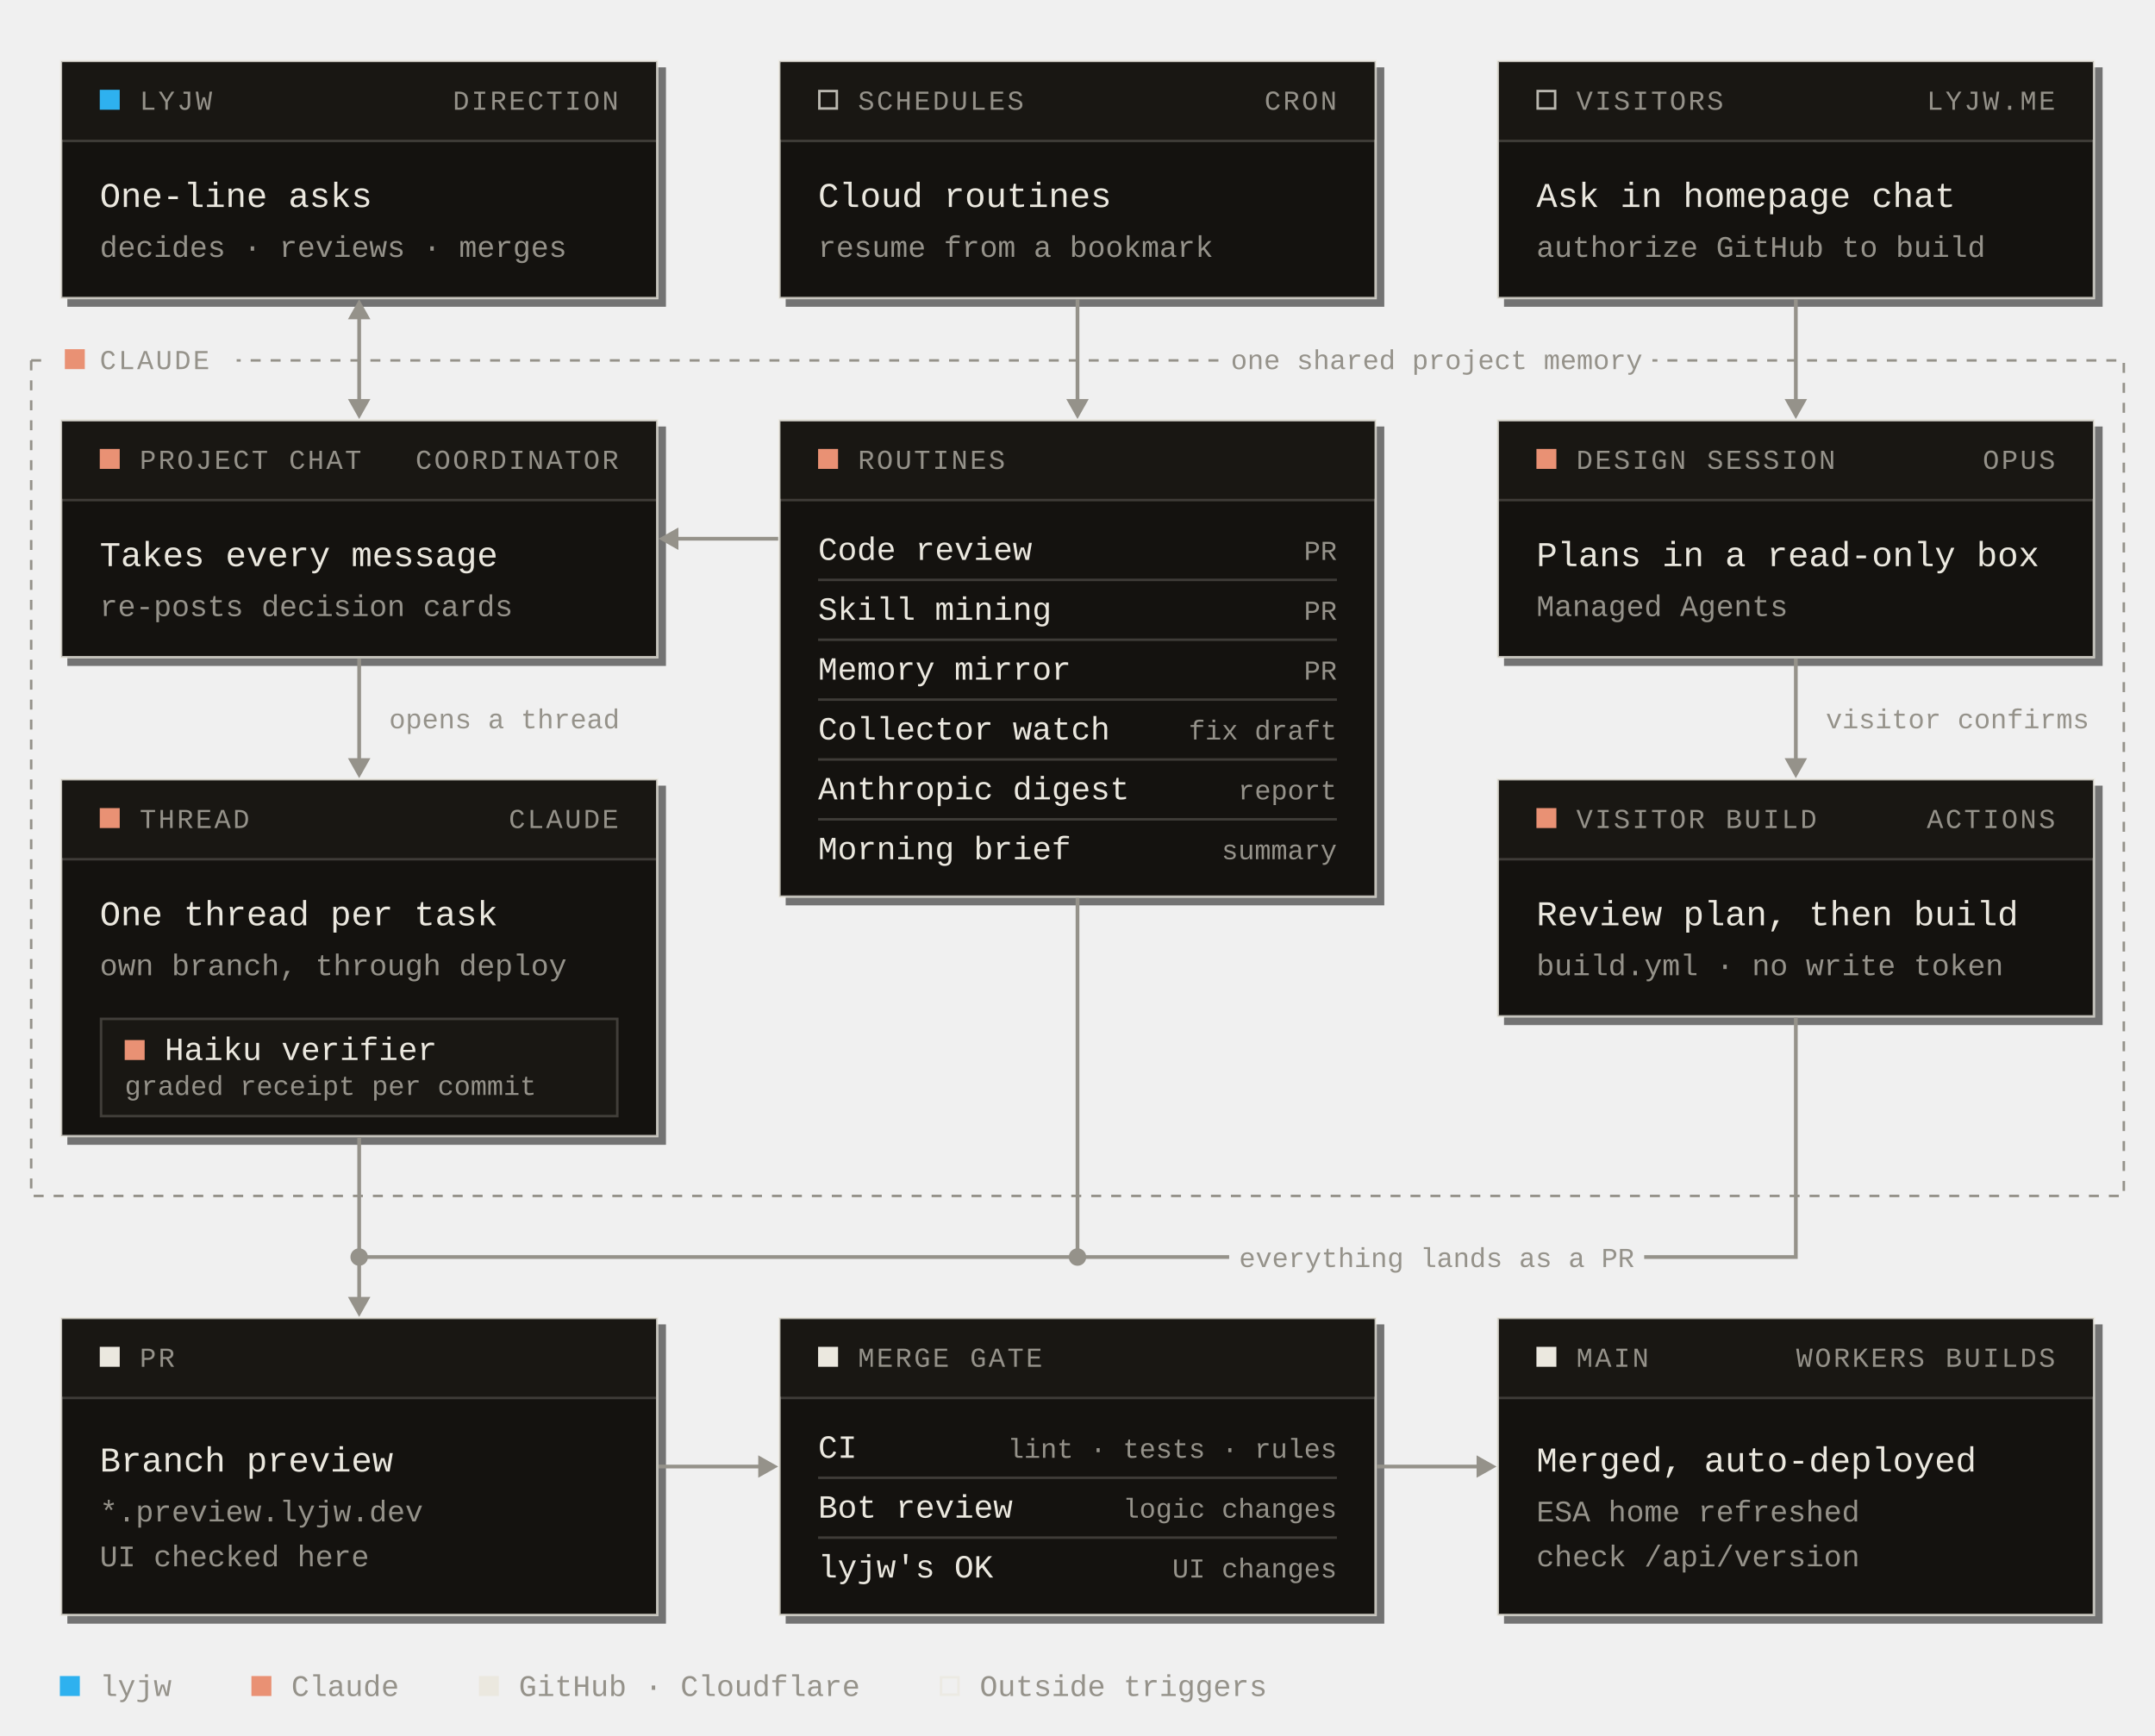
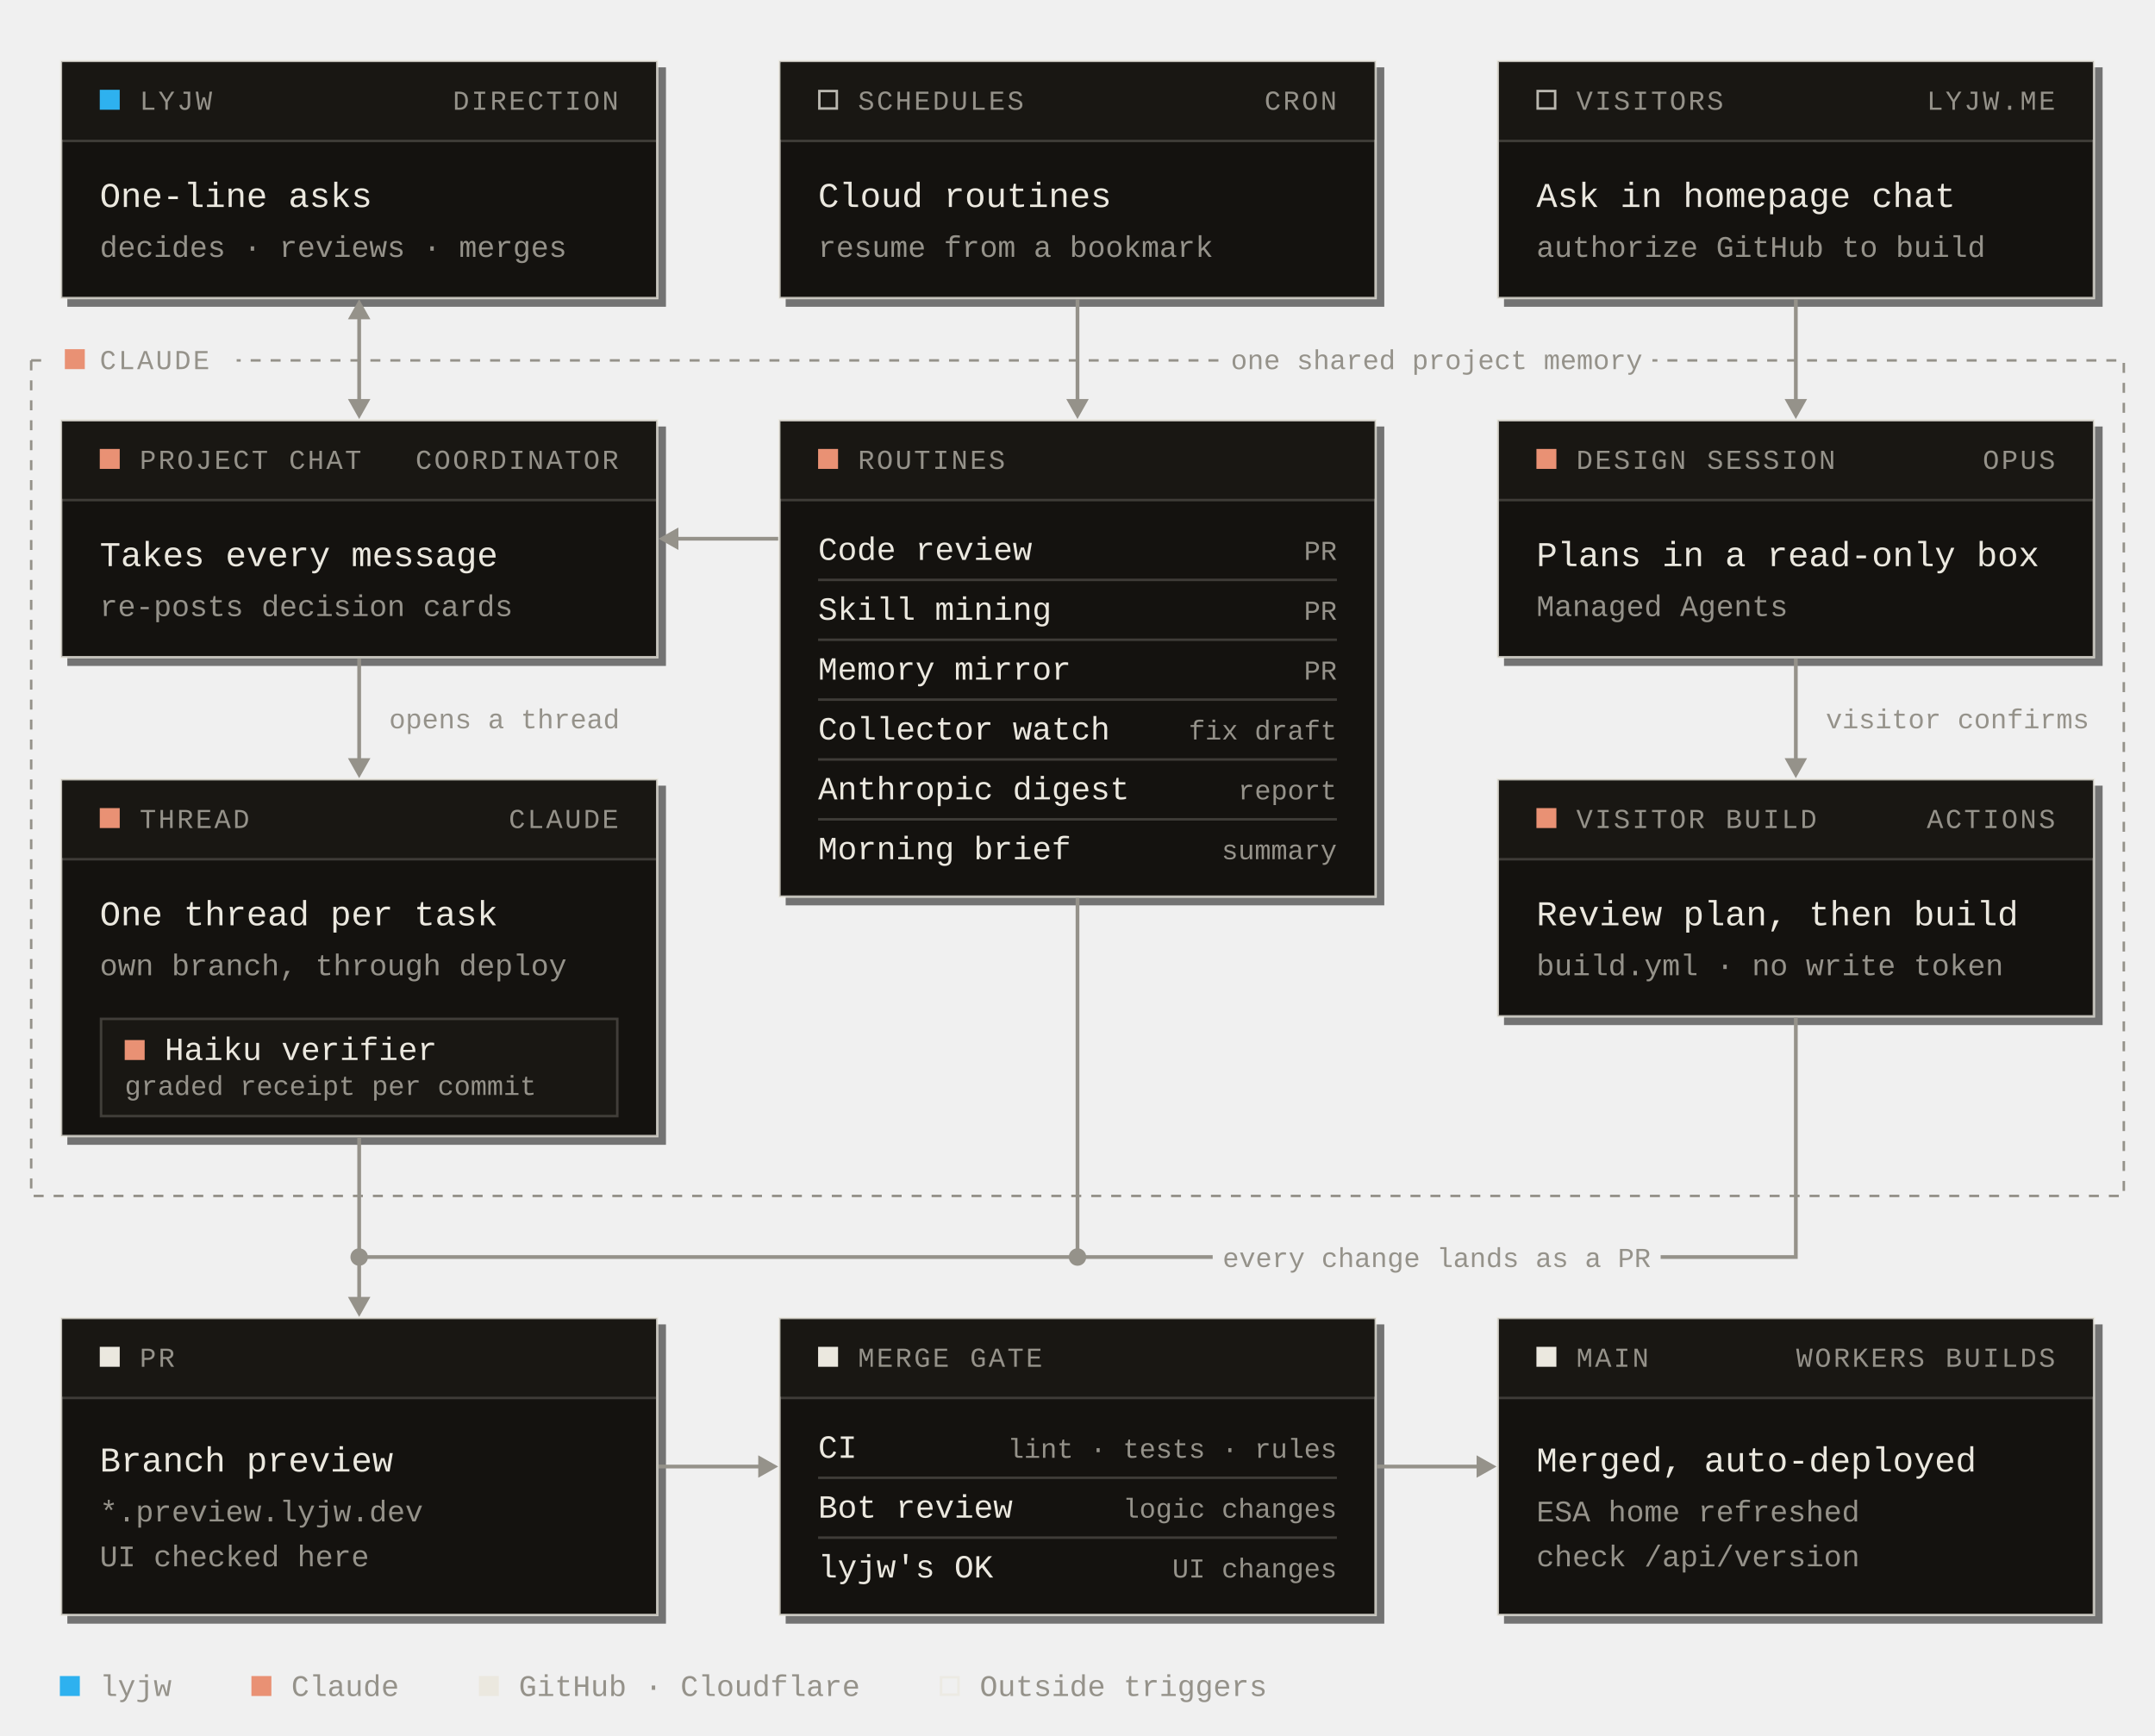
<svg xmlns="http://www.w3.org/2000/svg" viewBox="0 0 864 696" width="864" height="696" role="img" aria-labelledby="title desc">
  <style>text{font-family:'Geist Mono', ui-monospace, SFMono-Regular, 'SF Mono', Menlo, Consolas, 'Liberation Mono', monospace, 'PingFang SC', 'Hiragino Sans GB', 'Noto Sans CJK SC', 'Microsoft YaHei', sans-serif;font-variant-numeric:tabular-nums slashed-zero}.card{fill:#14120f;stroke:#ebe8dfc2}.shadow{fill:#00000085}.head{fill:#191713}.rule{stroke:#ebe8df33}.chip{fill:#191713;stroke:#ebe8df33}.region{fill:none;stroke:#95928a;stroke-dasharray:4 4}.edge{fill:none;stroke:#95928a;stroke-width:1.5}.edge.dash{stroke-dasharray:5 4}.tip{fill:#95928a}.label{font-size:11px;letter-spacing:0.88px;fill:#95928a}.title{font-size:14px;font-weight:500;fill:#ebe8df}.body{font-size:13px;fill:#ebe8df}.cap{font-size:12px;fill:#95928a}.small{font-size:11px;fill:#95928a}.m-worker{fill:#578ff3}.m-do{fill:#5fcc74}.m-store{fill:#a374ef}.m-lyjw{fill:#2eb1ef}.m-claude{fill:#e99174}.m-flow{fill:#ebe8df}.m-outside{fill:none;stroke:#ebe8dfc2}</style>
  <defs>
    <mask id="gaps" maskUnits="userSpaceOnUse" x="0" y="0" width="864" height="696">
      <rect width="864" height="696" fill="#fff" />
      <rect x="20" y="136" width="74.88" height="16" />
      <rect x="152" y="280" width="100.4" height="16" />
      <rect x="728" y="280" width="113.6" height="16" />
-       <rect x="492.8" y="496" width="166.4" height="16" />
+       <rect x="486.2" y="496" width="179.6" height="16" />
      <rect x="489.5" y="136" width="173" height="16" />
    </mask>
  </defs>
  <g mask="url(#gaps)">
    <rect class="region" x="12.5" y="144.5" width="839" height="335" />
  </g>
  <rect class="shadow" x="27" y="27" width="240" height="96" />
  <rect class="card" x="24.5" y="24.5" width="239" height="95" />
  <rect class="head" x="25" y="25" width="238" height="31" />
  <path class="rule" d="M25 56.5H263" />
  <rect class="m-lyjw" x="40" y="36" width="8" height="8" />
  <text class="label" x="56" y="44">LYJW</text>
  <text class="label" x="248" y="44" text-anchor="end">DIRECTION</text>
  <text class="title" x="40" y="83">One-line asks</text>
  <text class="cap" x="40" y="103">decides · reviews · merges</text>
  <rect class="shadow" x="315" y="27" width="240" height="96" />
  <rect class="card" x="312.5" y="24.5" width="239" height="95" />
  <rect class="head" x="313" y="25" width="238" height="31" />
  <path class="rule" d="M313 56.5H551" />
  <rect class="m-outside" x="328.5" y="36.5" width="7" height="7" />
  <text class="label" x="344" y="44">SCHEDULES</text>
  <text class="label" x="536" y="44" text-anchor="end">CRON</text>
  <text class="title" x="328" y="83">Cloud routines</text>
  <text class="cap" x="328" y="103">resume from a bookmark</text>
  <rect class="shadow" x="603" y="27" width="240" height="96" />
  <rect class="card" x="600.5" y="24.5" width="239" height="95" />
  <rect class="head" x="601" y="25" width="238" height="31" />
  <path class="rule" d="M601 56.5H839" />
  <rect class="m-outside" x="616.5" y="36.5" width="7" height="7" />
  <text class="label" x="632" y="44">VISITORS</text>
  <text class="label" x="824" y="44" text-anchor="end">LYJW.ME</text>
  <text class="title" x="616" y="83">Ask in homepage chat</text>
  <text class="cap" x="616" y="103">authorize GitHub to build</text>
  <rect class="shadow" x="27" y="171" width="240" height="96" />
  <rect class="card" x="24.5" y="168.5" width="239" height="95" />
  <rect class="head" x="25" y="169" width="238" height="31" />
  <path class="rule" d="M25 200.5H263" />
  <rect class="m-claude" x="40" y="180" width="8" height="8" />
  <text class="label" x="56" y="188">PROJECT CHAT</text>
  <text class="label" x="248" y="188" text-anchor="end">COORDINATOR</text>
  <text class="title" x="40" y="227">Takes every message</text>
  <text class="cap" x="40" y="247">re-posts decision cards</text>
  <rect class="shadow" x="27" y="315" width="240" height="144" />
  <rect class="card" x="24.5" y="312.5" width="239" height="143" />
  <rect class="head" x="25" y="313" width="238" height="31" />
  <path class="rule" d="M25 344.5H263" />
  <rect class="m-claude" x="40" y="324" width="8" height="8" />
  <text class="label" x="56" y="332">THREAD</text>
  <text class="label" x="248" y="332" text-anchor="end">CLAUDE</text>
  <text class="title" x="40" y="371">One thread per task</text>
  <text class="cap" x="40" y="391">own branch, through deploy</text>
  <rect class="chip" x="40.5" y="408.5" width="207" height="39" />
  <rect class="m-claude" x="50" y="417" width="8" height="8" />
  <text class="body" x="66" y="425">Haiku verifier</text>
  <text class="small" x="50" y="439">graded receipt per commit</text>
  <rect class="shadow" x="315" y="171" width="240" height="192" />
  <rect class="card" x="312.5" y="168.5" width="239" height="191" />
  <rect class="head" x="313" y="169" width="238" height="31" />
  <path class="rule" d="M313 200.5H551" />
  <rect class="m-claude" x="328" y="180" width="8" height="8" />
  <text class="label" x="344" y="188">ROUTINES</text>
  <text class="body" x="328" y="224.5">Code review</text>
  <text class="small" x="536" y="224.5" text-anchor="end">PR</text>
  <path class="rule" d="M328 232.5H536" />
  <text class="body" x="328" y="248.5">Skill mining</text>
  <text class="small" x="536" y="248.5" text-anchor="end">PR</text>
  <path class="rule" d="M328 256.5H536" />
  <text class="body" x="328" y="272.5">Memory mirror</text>
  <text class="small" x="536" y="272.5" text-anchor="end">PR</text>
  <path class="rule" d="M328 280.5H536" />
  <text class="body" x="328" y="296.5">Collector watch</text>
  <text class="small" x="536" y="296.5" text-anchor="end">fix draft</text>
  <path class="rule" d="M328 304.5H536" />
  <text class="body" x="328" y="320.5">Anthropic digest</text>
  <text class="small" x="536" y="320.5" text-anchor="end">report</text>
  <path class="rule" d="M328 328.5H536" />
  <text class="body" x="328" y="344.5">Morning brief</text>
  <text class="small" x="536" y="344.5" text-anchor="end">summary</text>
  <rect class="shadow" x="603" y="171" width="240" height="96" />
  <rect class="card" x="600.5" y="168.5" width="239" height="95" />
  <rect class="head" x="601" y="169" width="238" height="31" />
  <path class="rule" d="M601 200.5H839" />
  <rect class="m-claude" x="616" y="180" width="8" height="8" />
  <text class="label" x="632" y="188">DESIGN SESSION</text>
  <text class="label" x="824" y="188" text-anchor="end">OPUS</text>
  <text class="title" x="616" y="227">Plans in a read-only box</text>
  <text class="cap" x="616" y="247">Managed Agents</text>
  <rect class="shadow" x="603" y="315" width="240" height="96" />
  <rect class="card" x="600.5" y="312.5" width="239" height="95" />
  <rect class="head" x="601" y="313" width="238" height="31" />
  <path class="rule" d="M601 344.5H839" />
  <rect class="m-claude" x="616" y="324" width="8" height="8" />
  <text class="label" x="632" y="332">VISITOR BUILD</text>
  <text class="label" x="824" y="332" text-anchor="end">ACTIONS</text>
  <text class="title" x="616" y="371">Review plan, then build</text>
  <text class="cap" x="616" y="391">build.yml · no write token</text>
  <rect class="shadow" x="27" y="531" width="240" height="120" />
  <rect class="card" x="24.5" y="528.5" width="239" height="119" />
  <rect class="head" x="25" y="529" width="238" height="31" />
  <path class="rule" d="M25 560.5H263" />
  <rect class="m-flow" x="40" y="540" width="8" height="8" />
  <text class="label" x="56" y="548">PR</text>
  <text class="title" x="40" y="590">Branch preview</text>
  <text class="cap" x="40" y="610">*.preview.lyjw.dev</text>
  <text class="cap" x="40" y="628">UI checked here</text>
  <rect class="shadow" x="315" y="531" width="240" height="120" />
  <rect class="card" x="312.5" y="528.5" width="239" height="119" />
  <rect class="head" x="313" y="529" width="238" height="31" />
  <path class="rule" d="M313 560.5H551" />
  <rect class="m-flow" x="328" y="540" width="8" height="8" />
  <text class="label" x="344" y="548">MERGE GATE</text>
  <text class="body" x="328" y="584.5">CI</text>
  <text class="small" x="536" y="584.5" text-anchor="end">lint · tests · rules</text>
  <path class="rule" d="M328 592.5H536" />
  <text class="body" x="328" y="608.5">Bot review</text>
  <text class="small" x="536" y="608.5" text-anchor="end">logic changes</text>
  <path class="rule" d="M328 616.5H536" />
  <text class="body" x="328" y="632.5">lyjw's OK</text>
  <text class="small" x="536" y="632.5" text-anchor="end">UI changes</text>
  <rect class="shadow" x="603" y="531" width="240" height="120" />
  <rect class="card" x="600.5" y="528.5" width="239" height="119" />
  <rect class="head" x="601" y="529" width="238" height="31" />
  <path class="rule" d="M601 560.5H839" />
  <rect class="m-flow" x="616" y="540" width="8" height="8" />
  <text class="label" x="632" y="548">MAIN</text>
  <text class="label" x="824" y="548" text-anchor="end">WORKERS BUILDS</text>
  <text class="title" x="616" y="590">Merged, auto-deployed</text>
  <text class="cap" x="616" y="610">ESA home refreshed</text>
  <text class="cap" x="616" y="628">check /api/version</text>
  <g mask="url(#gaps)">
    <path class="tip" d="M144 168L139.5 160L148.5 160Z" />
    <path class="tip" d="M144 120L148.5 128L139.5 128Z" />
    <path class="edge" d="M144 126L144 162" />
    <path class="tip" d="M432 168L427.5 160L436.5 160Z" />
    <path class="edge" d="M432 120L432 162" />
    <path class="tip" d="M720 168L715.5 160L724.5 160Z" />
    <path class="edge" d="M720 120L720 162" />
    <path class="tip" d="M264 216L272 211.5L272 220.5Z" />
    <path class="edge" d="M312 216L270 216" />
    <path class="tip" d="M144 312L139.5 304L148.5 304Z" />
    <path class="edge" d="M144 264L144 306" />
    <path class="tip" d="M720 312L715.5 304L724.5 304Z" />
    <path class="edge" d="M720 264L720 306" />
    <path class="tip" d="M144 528L139.5 520L148.5 520Z" />
    <path class="edge" d="M144 456L144 522" />
    <path class="edge" d="M432 360L432 504L144 504" />
    <path class="edge" d="M720 408L720 504L432 504" />
    <circle class="tip" cx="144" cy="504" r="3.5" />
    <circle class="tip" cx="432" cy="504" r="3.5" />
    <path class="tip" d="M312 588L304 592.5L304 583.5Z" />
    <path class="edge" d="M264 588L306 588" />
    <path class="tip" d="M600 588L592 592.5L592 583.5Z" />
    <path class="edge" d="M552 588L594 588" />
  </g>
  <rect class="m-claude" x="26" y="140" width="8" height="8" />
  <text class="label" x="40" y="148">CLAUDE</text>
  <text class="small" x="156" y="292">opens a thread</text>
  <text class="small" x="732" y="292">visitor confirms</text>
-   <text class="small" x="576" y="508" text-anchor="middle">everything lands as a PR</text>
+   <text class="small" x="576" y="508" text-anchor="middle">every change lands as a PR</text>
  <text class="small" x="576" y="148" text-anchor="middle">one shared project memory</text>
  <rect class="m-lyjw" x="24" y="672" width="8" height="8" />
  <text class="cap" x="40" y="680">lyjw</text>
  <rect class="m-claude" x="100.8" y="672" width="8" height="8" />
  <text class="cap" x="116.8" y="680">Claude</text>
  <rect class="m-flow" x="192" y="672" width="8" height="8" />
  <text class="cap" x="208" y="680">GitHub · Cloudflare</text>
  <rect class="m-outside" x="377.3" y="672.5" width="7" height="7" />
  <text class="cap" x="392.8" y="680">Outside triggers</text>
</svg>
